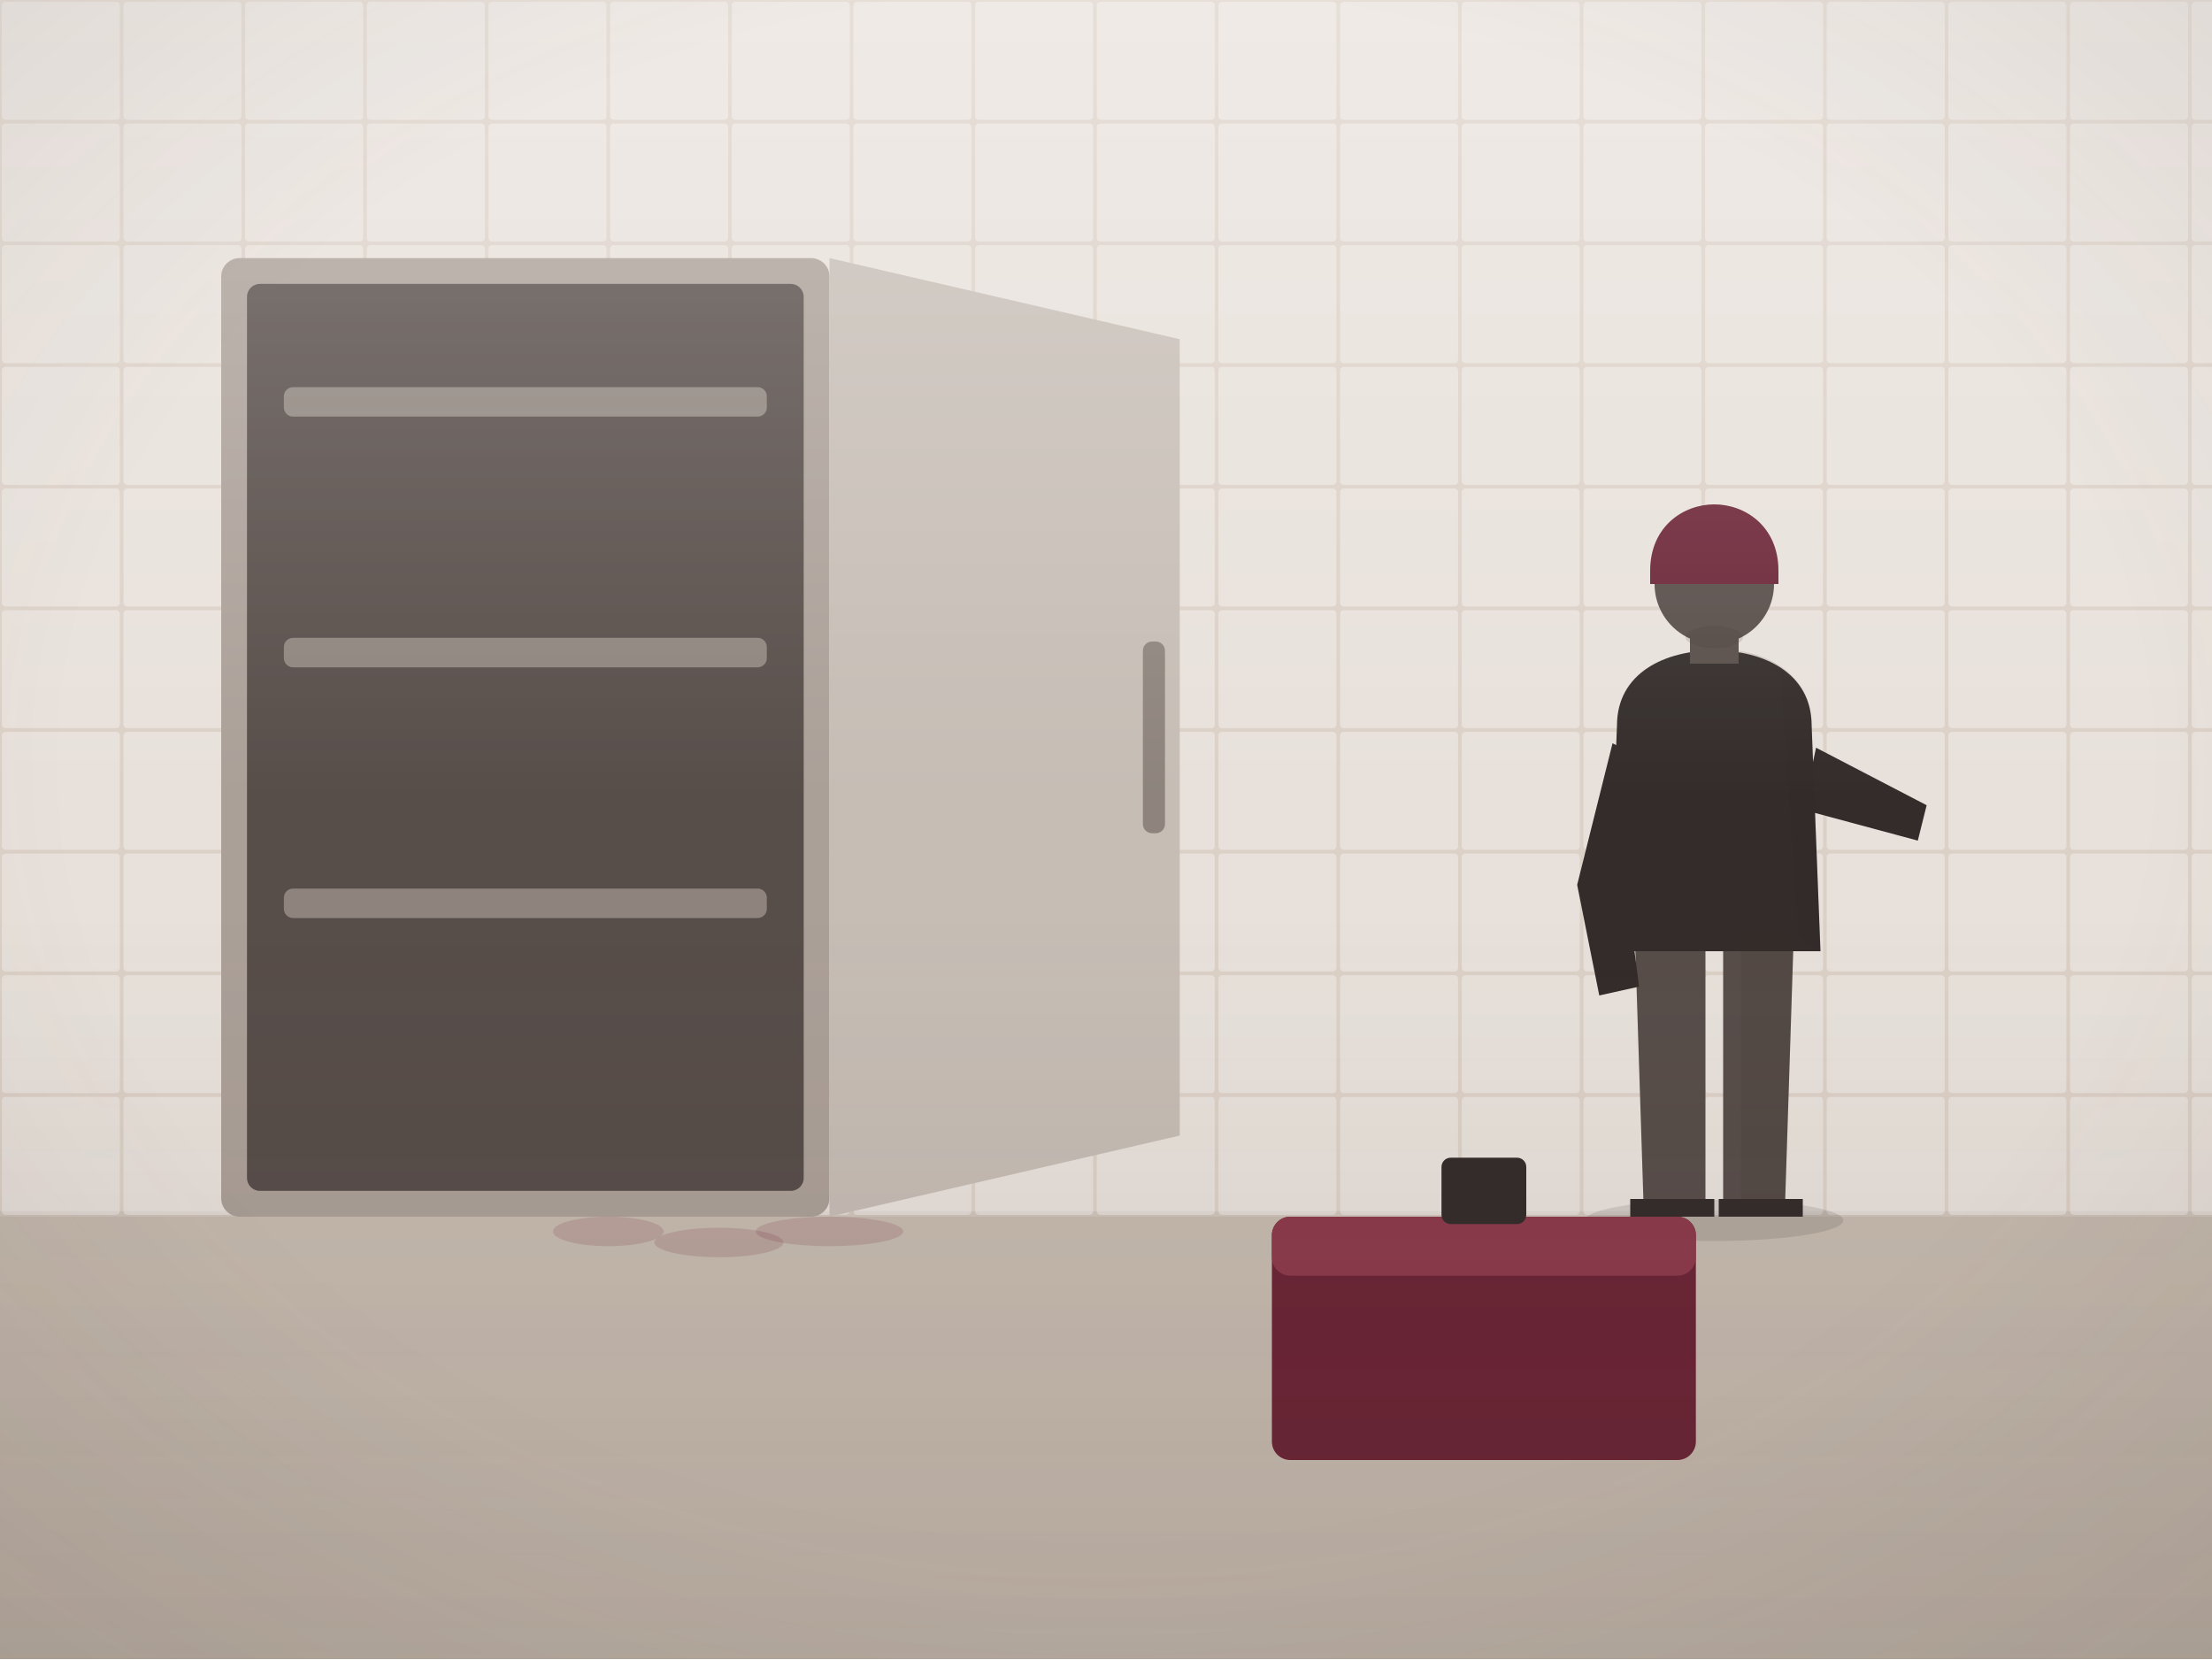
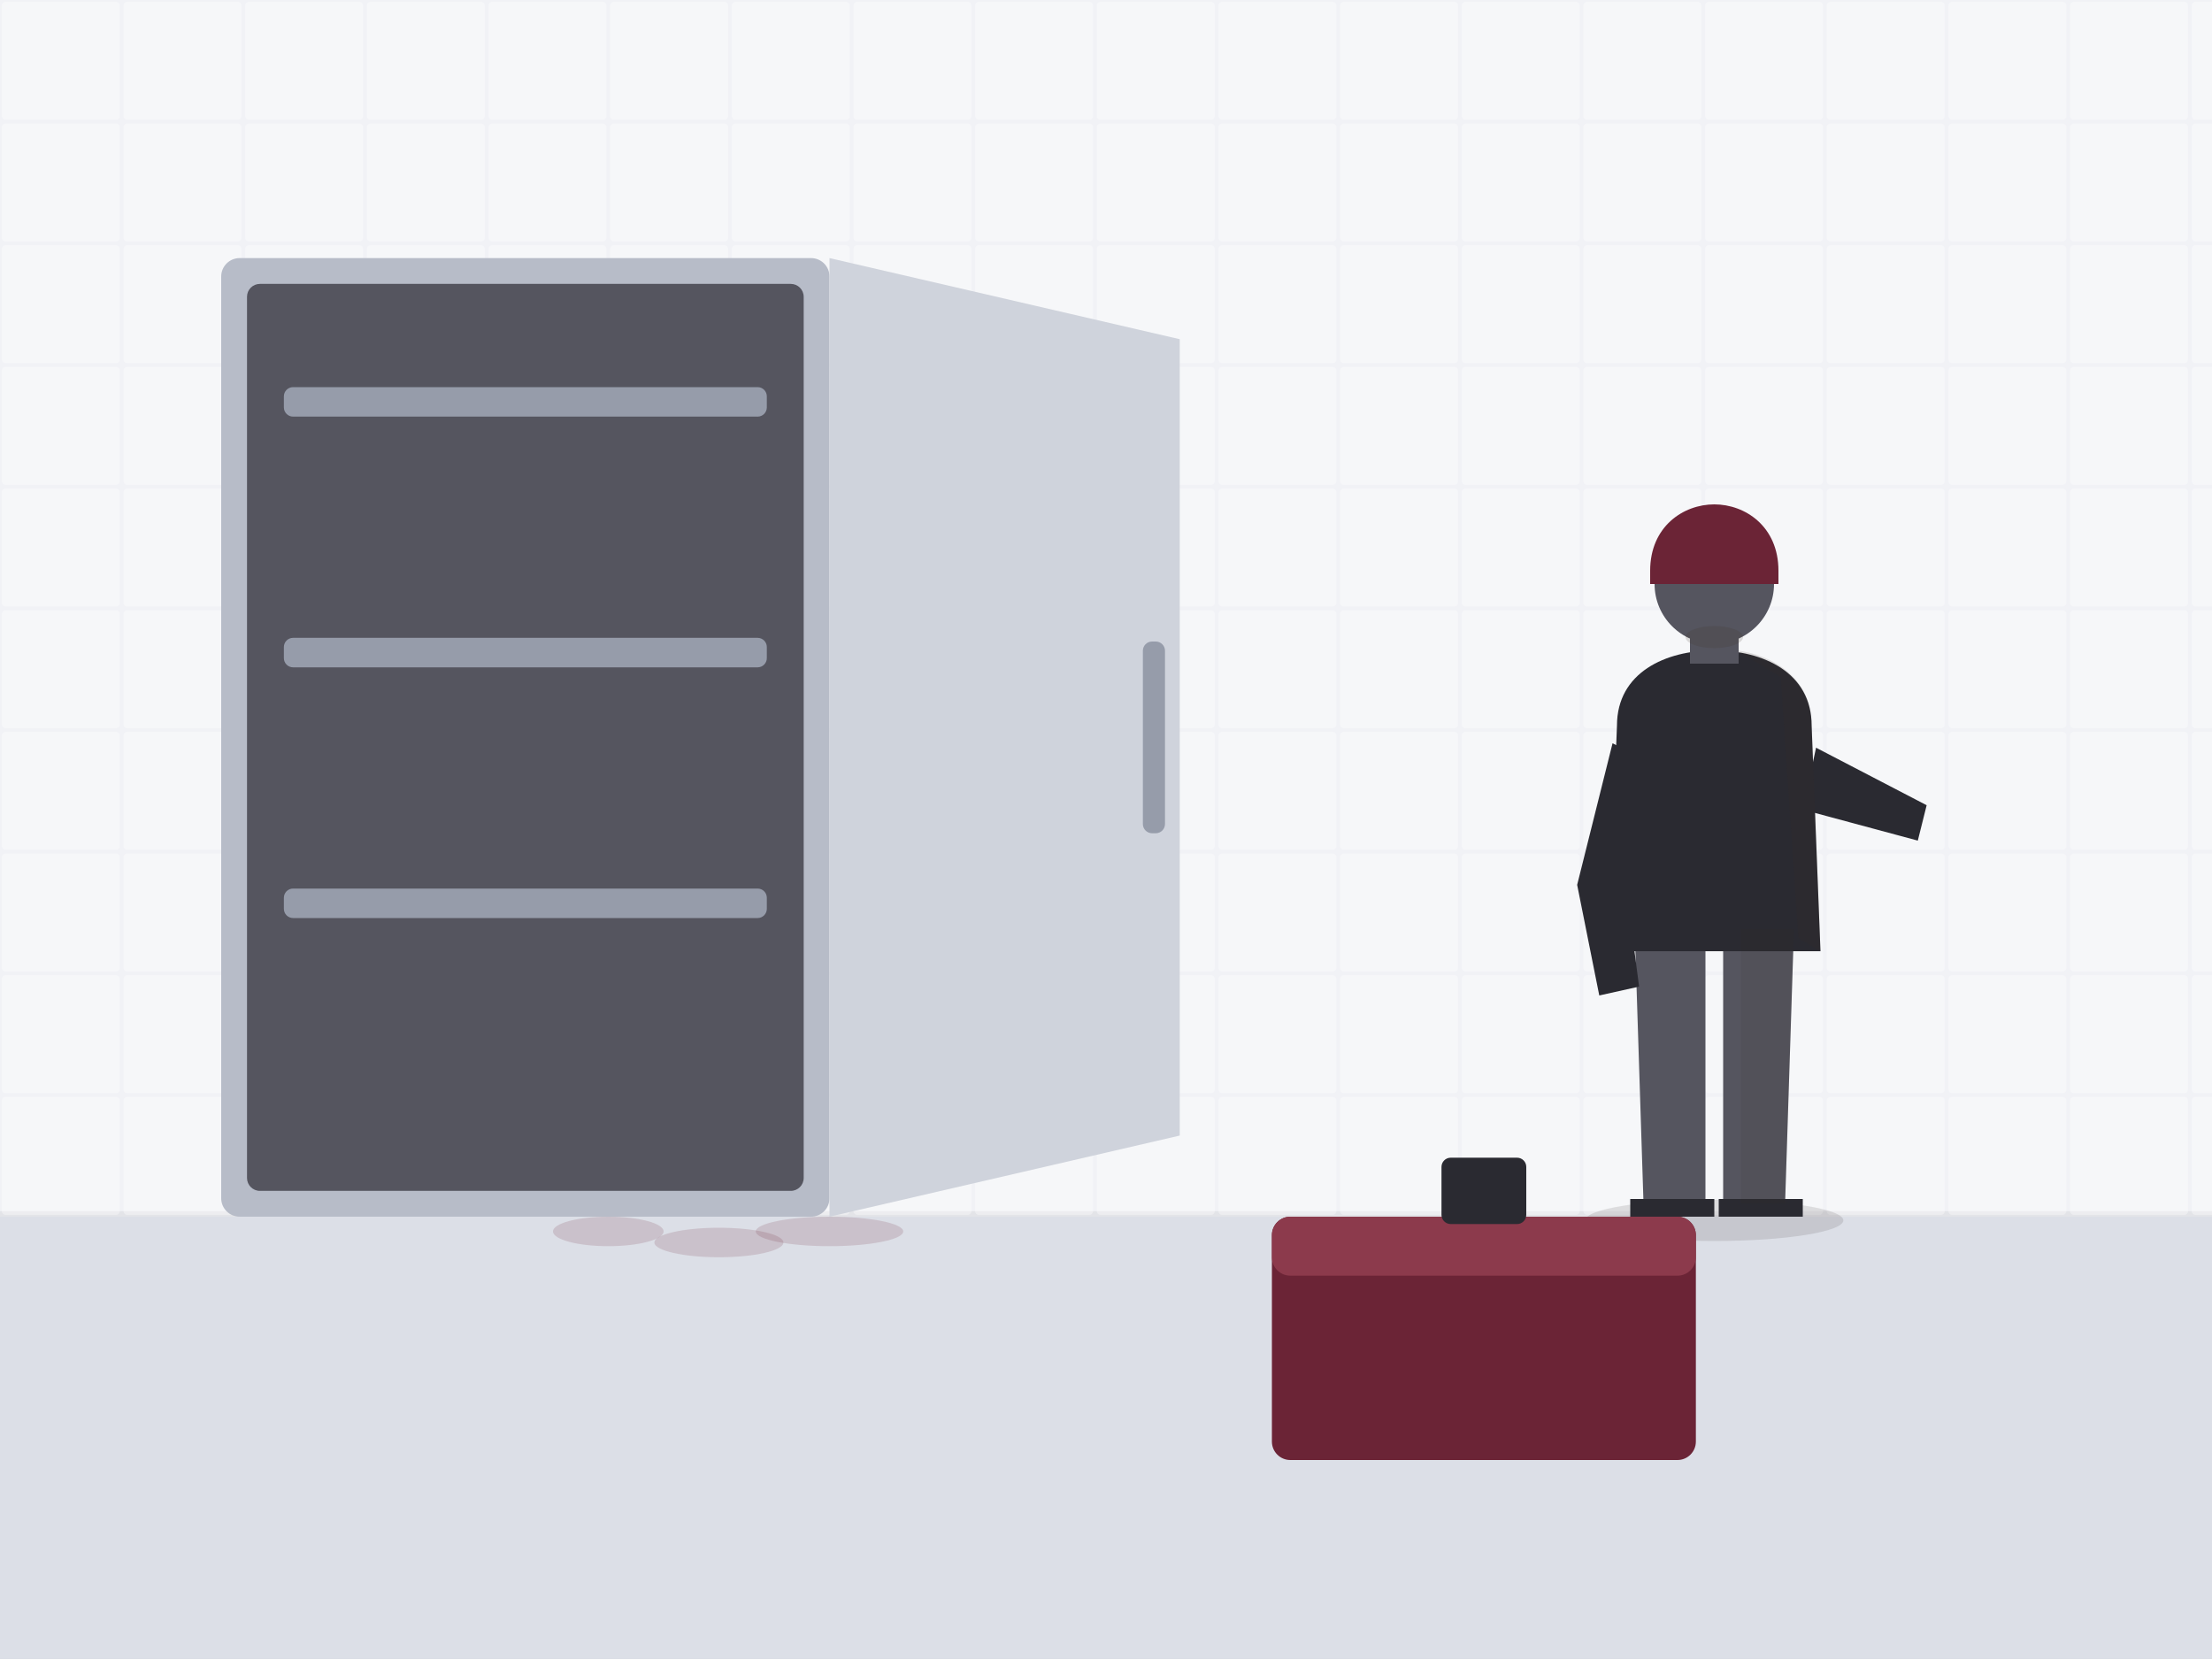
<svg xmlns="http://www.w3.org/2000/svg" viewBox="0 0 1200 900" width="1200" height="900" role="img">
-   <defs>
-     <linearGradient id="gTop" x1="0" y1="0" x2="0" y2="1">
-       <stop offset="0" stop-color="#FFFFFF" stop-opacity=".30" />
-       <stop offset=".48" stop-color="#FFFFFF" stop-opacity="0" />
-     </linearGradient>
-     <linearGradient id="gBot" x1="0" y1="0" x2="0" y2="1">
-       <stop offset=".55" stop-color="#3A2C24" stop-opacity="0" />
-       <stop offset="1" stop-color="#3A2C24" stop-opacity=".13" />
-     </linearGradient>
-     <radialGradient id="gVig" cx=".5" cy=".46" r=".75">
-       <stop offset=".62" stop-color="#3A2C24" stop-opacity="0" />
-       <stop offset="1" stop-color="#3A2C24" stop-opacity=".10" />
-     </radialGradient>
-   </defs>
-   <rect x="0" y="0" width="1200" height="900" fill="#EDE6DF" />
-   <rect x="0" y="0" width="1200" height="660" fill="#DCD1C7" />
-   <rect x="0" y="660" width="1200" height="240" fill="#C7BBB0" />
+   <rect x="0" y="0" width="1200" height="900" fill="#F7F8FA" />
+   <rect x="0" y="0" width="1200" height="660" fill="#F1F2F6" />
+   <rect x="0" y="660" width="1200" height="240" fill="#DCDFE7" />
  <rect x="0" y="657" width="1200" height="3" fill="rgba(0,0,0,.06)" />
  <rect x="1" y="1" width="64" height="64" fill="rgba(255,255,255,.35)" rx="2" />
  <rect x="67" y="1" width="64" height="64" fill="rgba(255,255,255,.35)" rx="2" />
  <rect x="133" y="1" width="64" height="64" fill="rgba(255,255,255,.35)" rx="2" />
  <rect x="199" y="1" width="64" height="64" fill="rgba(255,255,255,.35)" rx="2" />
  <rect x="265" y="1" width="64" height="64" fill="rgba(255,255,255,.35)" rx="2" />
  <rect x="331" y="1" width="64" height="64" fill="rgba(255,255,255,.35)" rx="2" />
  <rect x="397" y="1" width="64" height="64" fill="rgba(255,255,255,.35)" rx="2" />
  <rect x="463" y="1" width="64" height="64" fill="rgba(255,255,255,.35)" rx="2" />
  <rect x="529" y="1" width="64" height="64" fill="rgba(255,255,255,.35)" rx="2" />
  <rect x="595" y="1" width="64" height="64" fill="rgba(255,255,255,.35)" rx="2" />
  <rect x="661" y="1" width="64" height="64" fill="rgba(255,255,255,.35)" rx="2" />
  <rect x="727" y="1" width="64" height="64" fill="rgba(255,255,255,.35)" rx="2" />
  <rect x="793" y="1" width="64" height="64" fill="rgba(255,255,255,.35)" rx="2" />
  <rect x="859" y="1" width="64" height="64" fill="rgba(255,255,255,.35)" rx="2" />
  <rect x="925" y="1" width="64" height="64" fill="rgba(255,255,255,.35)" rx="2" />
  <rect x="991" y="1" width="64" height="64" fill="rgba(255,255,255,.35)" rx="2" />
  <rect x="1057" y="1" width="64" height="64" fill="rgba(255,255,255,.35)" rx="2" />
  <rect x="1123" y="1" width="64" height="64" fill="rgba(255,255,255,.35)" rx="2" />
  <rect x="1189" y="1" width="64" height="64" fill="rgba(255,255,255,.35)" rx="2" />
  <rect x="1" y="67" width="64" height="64" fill="rgba(255,255,255,.35)" rx="2" />
  <rect x="67" y="67" width="64" height="64" fill="rgba(255,255,255,.35)" rx="2" />
  <rect x="133" y="67" width="64" height="64" fill="rgba(255,255,255,.35)" rx="2" />
  <rect x="199" y="67" width="64" height="64" fill="rgba(255,255,255,.35)" rx="2" />
  <rect x="265" y="67" width="64" height="64" fill="rgba(255,255,255,.35)" rx="2" />
  <rect x="331" y="67" width="64" height="64" fill="rgba(255,255,255,.35)" rx="2" />
  <rect x="397" y="67" width="64" height="64" fill="rgba(255,255,255,.35)" rx="2" />
  <rect x="463" y="67" width="64" height="64" fill="rgba(255,255,255,.35)" rx="2" />
  <rect x="529" y="67" width="64" height="64" fill="rgba(255,255,255,.35)" rx="2" />
  <rect x="595" y="67" width="64" height="64" fill="rgba(255,255,255,.35)" rx="2" />
  <rect x="661" y="67" width="64" height="64" fill="rgba(255,255,255,.35)" rx="2" />
  <rect x="727" y="67" width="64" height="64" fill="rgba(255,255,255,.35)" rx="2" />
  <rect x="793" y="67" width="64" height="64" fill="rgba(255,255,255,.35)" rx="2" />
  <rect x="859" y="67" width="64" height="64" fill="rgba(255,255,255,.35)" rx="2" />
  <rect x="925" y="67" width="64" height="64" fill="rgba(255,255,255,.35)" rx="2" />
  <rect x="991" y="67" width="64" height="64" fill="rgba(255,255,255,.35)" rx="2" />
  <rect x="1057" y="67" width="64" height="64" fill="rgba(255,255,255,.35)" rx="2" />
  <rect x="1123" y="67" width="64" height="64" fill="rgba(255,255,255,.35)" rx="2" />
  <rect x="1189" y="67" width="64" height="64" fill="rgba(255,255,255,.35)" rx="2" />
  <rect x="1" y="133" width="64" height="64" fill="rgba(255,255,255,.35)" rx="2" />
  <rect x="67" y="133" width="64" height="64" fill="rgba(255,255,255,.35)" rx="2" />
  <rect x="133" y="133" width="64" height="64" fill="rgba(255,255,255,.35)" rx="2" />
  <rect x="199" y="133" width="64" height="64" fill="rgba(255,255,255,.35)" rx="2" />
  <rect x="265" y="133" width="64" height="64" fill="rgba(255,255,255,.35)" rx="2" />
  <rect x="331" y="133" width="64" height="64" fill="rgba(255,255,255,.35)" rx="2" />
  <rect x="397" y="133" width="64" height="64" fill="rgba(255,255,255,.35)" rx="2" />
  <rect x="463" y="133" width="64" height="64" fill="rgba(255,255,255,.35)" rx="2" />
  <rect x="529" y="133" width="64" height="64" fill="rgba(255,255,255,.35)" rx="2" />
  <rect x="595" y="133" width="64" height="64" fill="rgba(255,255,255,.35)" rx="2" />
  <rect x="661" y="133" width="64" height="64" fill="rgba(255,255,255,.35)" rx="2" />
  <rect x="727" y="133" width="64" height="64" fill="rgba(255,255,255,.35)" rx="2" />
  <rect x="793" y="133" width="64" height="64" fill="rgba(255,255,255,.35)" rx="2" />
  <rect x="859" y="133" width="64" height="64" fill="rgba(255,255,255,.35)" rx="2" />
  <rect x="925" y="133" width="64" height="64" fill="rgba(255,255,255,.35)" rx="2" />
  <rect x="991" y="133" width="64" height="64" fill="rgba(255,255,255,.35)" rx="2" />
  <rect x="1057" y="133" width="64" height="64" fill="rgba(255,255,255,.35)" rx="2" />
  <rect x="1123" y="133" width="64" height="64" fill="rgba(255,255,255,.35)" rx="2" />
  <rect x="1189" y="133" width="64" height="64" fill="rgba(255,255,255,.35)" rx="2" />
  <rect x="1" y="199" width="64" height="64" fill="rgba(255,255,255,.35)" rx="2" />
  <rect x="67" y="199" width="64" height="64" fill="rgba(255,255,255,.35)" rx="2" />
  <rect x="133" y="199" width="64" height="64" fill="rgba(255,255,255,.35)" rx="2" />
  <rect x="199" y="199" width="64" height="64" fill="rgba(255,255,255,.35)" rx="2" />
  <rect x="265" y="199" width="64" height="64" fill="rgba(255,255,255,.35)" rx="2" />
  <rect x="331" y="199" width="64" height="64" fill="rgba(255,255,255,.35)" rx="2" />
  <rect x="397" y="199" width="64" height="64" fill="rgba(255,255,255,.35)" rx="2" />
  <rect x="463" y="199" width="64" height="64" fill="rgba(255,255,255,.35)" rx="2" />
  <rect x="529" y="199" width="64" height="64" fill="rgba(255,255,255,.35)" rx="2" />
  <rect x="595" y="199" width="64" height="64" fill="rgba(255,255,255,.35)" rx="2" />
  <rect x="661" y="199" width="64" height="64" fill="rgba(255,255,255,.35)" rx="2" />
  <rect x="727" y="199" width="64" height="64" fill="rgba(255,255,255,.35)" rx="2" />
  <rect x="793" y="199" width="64" height="64" fill="rgba(255,255,255,.35)" rx="2" />
  <rect x="859" y="199" width="64" height="64" fill="rgba(255,255,255,.35)" rx="2" />
  <rect x="925" y="199" width="64" height="64" fill="rgba(255,255,255,.35)" rx="2" />
  <rect x="991" y="199" width="64" height="64" fill="rgba(255,255,255,.35)" rx="2" />
  <rect x="1057" y="199" width="64" height="64" fill="rgba(255,255,255,.35)" rx="2" />
  <rect x="1123" y="199" width="64" height="64" fill="rgba(255,255,255,.35)" rx="2" />
  <rect x="1189" y="199" width="64" height="64" fill="rgba(255,255,255,.35)" rx="2" />
  <rect x="1" y="265" width="64" height="64" fill="rgba(255,255,255,.35)" rx="2" />
  <rect x="67" y="265" width="64" height="64" fill="rgba(255,255,255,.35)" rx="2" />
  <rect x="133" y="265" width="64" height="64" fill="rgba(255,255,255,.35)" rx="2" />
  <rect x="199" y="265" width="64" height="64" fill="rgba(255,255,255,.35)" rx="2" />
  <rect x="265" y="265" width="64" height="64" fill="rgba(255,255,255,.35)" rx="2" />
  <rect x="331" y="265" width="64" height="64" fill="rgba(255,255,255,.35)" rx="2" />
  <rect x="397" y="265" width="64" height="64" fill="rgba(255,255,255,.35)" rx="2" />
  <rect x="463" y="265" width="64" height="64" fill="rgba(255,255,255,.35)" rx="2" />
  <rect x="529" y="265" width="64" height="64" fill="rgba(255,255,255,.35)" rx="2" />
  <rect x="595" y="265" width="64" height="64" fill="rgba(255,255,255,.35)" rx="2" />
  <rect x="661" y="265" width="64" height="64" fill="rgba(255,255,255,.35)" rx="2" />
  <rect x="727" y="265" width="64" height="64" fill="rgba(255,255,255,.35)" rx="2" />
  <rect x="793" y="265" width="64" height="64" fill="rgba(255,255,255,.35)" rx="2" />
  <rect x="859" y="265" width="64" height="64" fill="rgba(255,255,255,.35)" rx="2" />
  <rect x="925" y="265" width="64" height="64" fill="rgba(255,255,255,.35)" rx="2" />
  <rect x="991" y="265" width="64" height="64" fill="rgba(255,255,255,.35)" rx="2" />
  <rect x="1057" y="265" width="64" height="64" fill="rgba(255,255,255,.35)" rx="2" />
  <rect x="1123" y="265" width="64" height="64" fill="rgba(255,255,255,.35)" rx="2" />
  <rect x="1189" y="265" width="64" height="64" fill="rgba(255,255,255,.35)" rx="2" />
  <rect x="1" y="331" width="64" height="64" fill="rgba(255,255,255,.35)" rx="2" />
  <rect x="67" y="331" width="64" height="64" fill="rgba(255,255,255,.35)" rx="2" />
  <rect x="133" y="331" width="64" height="64" fill="rgba(255,255,255,.35)" rx="2" />
  <rect x="199" y="331" width="64" height="64" fill="rgba(255,255,255,.35)" rx="2" />
  <rect x="265" y="331" width="64" height="64" fill="rgba(255,255,255,.35)" rx="2" />
  <rect x="331" y="331" width="64" height="64" fill="rgba(255,255,255,.35)" rx="2" />
  <rect x="397" y="331" width="64" height="64" fill="rgba(255,255,255,.35)" rx="2" />
  <rect x="463" y="331" width="64" height="64" fill="rgba(255,255,255,.35)" rx="2" />
  <rect x="529" y="331" width="64" height="64" fill="rgba(255,255,255,.35)" rx="2" />
  <rect x="595" y="331" width="64" height="64" fill="rgba(255,255,255,.35)" rx="2" />
  <rect x="661" y="331" width="64" height="64" fill="rgba(255,255,255,.35)" rx="2" />
  <rect x="727" y="331" width="64" height="64" fill="rgba(255,255,255,.35)" rx="2" />
  <rect x="793" y="331" width="64" height="64" fill="rgba(255,255,255,.35)" rx="2" />
  <rect x="859" y="331" width="64" height="64" fill="rgba(255,255,255,.35)" rx="2" />
  <rect x="925" y="331" width="64" height="64" fill="rgba(255,255,255,.35)" rx="2" />
  <rect x="991" y="331" width="64" height="64" fill="rgba(255,255,255,.35)" rx="2" />
  <rect x="1057" y="331" width="64" height="64" fill="rgba(255,255,255,.35)" rx="2" />
  <rect x="1123" y="331" width="64" height="64" fill="rgba(255,255,255,.35)" rx="2" />
  <rect x="1189" y="331" width="64" height="64" fill="rgba(255,255,255,.35)" rx="2" />
  <rect x="1" y="397" width="64" height="64" fill="rgba(255,255,255,.35)" rx="2" />
  <rect x="67" y="397" width="64" height="64" fill="rgba(255,255,255,.35)" rx="2" />
  <rect x="133" y="397" width="64" height="64" fill="rgba(255,255,255,.35)" rx="2" />
  <rect x="199" y="397" width="64" height="64" fill="rgba(255,255,255,.35)" rx="2" />
  <rect x="265" y="397" width="64" height="64" fill="rgba(255,255,255,.35)" rx="2" />
  <rect x="331" y="397" width="64" height="64" fill="rgba(255,255,255,.35)" rx="2" />
  <rect x="397" y="397" width="64" height="64" fill="rgba(255,255,255,.35)" rx="2" />
  <rect x="463" y="397" width="64" height="64" fill="rgba(255,255,255,.35)" rx="2" />
  <rect x="529" y="397" width="64" height="64" fill="rgba(255,255,255,.35)" rx="2" />
  <rect x="595" y="397" width="64" height="64" fill="rgba(255,255,255,.35)" rx="2" />
  <rect x="661" y="397" width="64" height="64" fill="rgba(255,255,255,.35)" rx="2" />
  <rect x="727" y="397" width="64" height="64" fill="rgba(255,255,255,.35)" rx="2" />
  <rect x="793" y="397" width="64" height="64" fill="rgba(255,255,255,.35)" rx="2" />
  <rect x="859" y="397" width="64" height="64" fill="rgba(255,255,255,.35)" rx="2" />
  <rect x="925" y="397" width="64" height="64" fill="rgba(255,255,255,.35)" rx="2" />
  <rect x="991" y="397" width="64" height="64" fill="rgba(255,255,255,.35)" rx="2" />
  <rect x="1057" y="397" width="64" height="64" fill="rgba(255,255,255,.35)" rx="2" />
  <rect x="1123" y="397" width="64" height="64" fill="rgba(255,255,255,.35)" rx="2" />
  <rect x="1189" y="397" width="64" height="64" fill="rgba(255,255,255,.35)" rx="2" />
  <rect x="1" y="463" width="64" height="64" fill="rgba(255,255,255,.35)" rx="2" />
  <rect x="67" y="463" width="64" height="64" fill="rgba(255,255,255,.35)" rx="2" />
  <rect x="133" y="463" width="64" height="64" fill="rgba(255,255,255,.35)" rx="2" />
  <rect x="199" y="463" width="64" height="64" fill="rgba(255,255,255,.35)" rx="2" />
  <rect x="265" y="463" width="64" height="64" fill="rgba(255,255,255,.35)" rx="2" />
  <rect x="331" y="463" width="64" height="64" fill="rgba(255,255,255,.35)" rx="2" />
  <rect x="397" y="463" width="64" height="64" fill="rgba(255,255,255,.35)" rx="2" />
  <rect x="463" y="463" width="64" height="64" fill="rgba(255,255,255,.35)" rx="2" />
  <rect x="529" y="463" width="64" height="64" fill="rgba(255,255,255,.35)" rx="2" />
  <rect x="595" y="463" width="64" height="64" fill="rgba(255,255,255,.35)" rx="2" />
  <rect x="661" y="463" width="64" height="64" fill="rgba(255,255,255,.35)" rx="2" />
  <rect x="727" y="463" width="64" height="64" fill="rgba(255,255,255,.35)" rx="2" />
  <rect x="793" y="463" width="64" height="64" fill="rgba(255,255,255,.35)" rx="2" />
  <rect x="859" y="463" width="64" height="64" fill="rgba(255,255,255,.35)" rx="2" />
  <rect x="925" y="463" width="64" height="64" fill="rgba(255,255,255,.35)" rx="2" />
  <rect x="991" y="463" width="64" height="64" fill="rgba(255,255,255,.35)" rx="2" />
  <rect x="1057" y="463" width="64" height="64" fill="rgba(255,255,255,.35)" rx="2" />
  <rect x="1123" y="463" width="64" height="64" fill="rgba(255,255,255,.35)" rx="2" />
  <rect x="1189" y="463" width="64" height="64" fill="rgba(255,255,255,.35)" rx="2" />
  <rect x="1" y="529" width="64" height="64" fill="rgba(255,255,255,.35)" rx="2" />
  <rect x="67" y="529" width="64" height="64" fill="rgba(255,255,255,.35)" rx="2" />
  <rect x="133" y="529" width="64" height="64" fill="rgba(255,255,255,.35)" rx="2" />
  <rect x="199" y="529" width="64" height="64" fill="rgba(255,255,255,.35)" rx="2" />
  <rect x="265" y="529" width="64" height="64" fill="rgba(255,255,255,.35)" rx="2" />
  <rect x="331" y="529" width="64" height="64" fill="rgba(255,255,255,.35)" rx="2" />
  <rect x="397" y="529" width="64" height="64" fill="rgba(255,255,255,.35)" rx="2" />
  <rect x="463" y="529" width="64" height="64" fill="rgba(255,255,255,.35)" rx="2" />
  <rect x="529" y="529" width="64" height="64" fill="rgba(255,255,255,.35)" rx="2" />
  <rect x="595" y="529" width="64" height="64" fill="rgba(255,255,255,.35)" rx="2" />
  <rect x="661" y="529" width="64" height="64" fill="rgba(255,255,255,.35)" rx="2" />
  <rect x="727" y="529" width="64" height="64" fill="rgba(255,255,255,.35)" rx="2" />
  <rect x="793" y="529" width="64" height="64" fill="rgba(255,255,255,.35)" rx="2" />
  <rect x="859" y="529" width="64" height="64" fill="rgba(255,255,255,.35)" rx="2" />
  <rect x="925" y="529" width="64" height="64" fill="rgba(255,255,255,.35)" rx="2" />
  <rect x="991" y="529" width="64" height="64" fill="rgba(255,255,255,.35)" rx="2" />
  <rect x="1057" y="529" width="64" height="64" fill="rgba(255,255,255,.35)" rx="2" />
  <rect x="1123" y="529" width="64" height="64" fill="rgba(255,255,255,.35)" rx="2" />
  <rect x="1189" y="529" width="64" height="64" fill="rgba(255,255,255,.35)" rx="2" />
  <rect x="1" y="595" width="64" height="64" fill="rgba(255,255,255,.35)" rx="2" />
  <rect x="67" y="595" width="64" height="64" fill="rgba(255,255,255,.35)" rx="2" />
  <rect x="133" y="595" width="64" height="64" fill="rgba(255,255,255,.35)" rx="2" />
  <rect x="199" y="595" width="64" height="64" fill="rgba(255,255,255,.35)" rx="2" />
  <rect x="265" y="595" width="64" height="64" fill="rgba(255,255,255,.35)" rx="2" />
  <rect x="331" y="595" width="64" height="64" fill="rgba(255,255,255,.35)" rx="2" />
  <rect x="397" y="595" width="64" height="64" fill="rgba(255,255,255,.35)" rx="2" />
  <rect x="463" y="595" width="64" height="64" fill="rgba(255,255,255,.35)" rx="2" />
  <rect x="529" y="595" width="64" height="64" fill="rgba(255,255,255,.35)" rx="2" />
  <rect x="595" y="595" width="64" height="64" fill="rgba(255,255,255,.35)" rx="2" />
  <rect x="661" y="595" width="64" height="64" fill="rgba(255,255,255,.35)" rx="2" />
  <rect x="727" y="595" width="64" height="64" fill="rgba(255,255,255,.35)" rx="2" />
  <rect x="793" y="595" width="64" height="64" fill="rgba(255,255,255,.35)" rx="2" />
  <rect x="859" y="595" width="64" height="64" fill="rgba(255,255,255,.35)" rx="2" />
  <rect x="925" y="595" width="64" height="64" fill="rgba(255,255,255,.35)" rx="2" />
  <rect x="991" y="595" width="64" height="64" fill="rgba(255,255,255,.35)" rx="2" />
  <rect x="1057" y="595" width="64" height="64" fill="rgba(255,255,255,.35)" rx="2" />
  <rect x="1123" y="595" width="64" height="64" fill="rgba(255,255,255,.35)" rx="2" />
  <rect x="1189" y="595" width="64" height="64" fill="rgba(255,255,255,.35)" rx="2" />
  <g transform="translate(120,140)">
-     <rect x="0" y="0" width="330" height="520" fill="#ABA098" rx="10" />
-     <rect x="14" y="14" width="302" height="492" fill="#574D49" rx="7" />
-     <rect x="34" y="70" width="262" height="16" fill="#8E847D" rx="5" />
-     <rect x="34" y="206" width="262" height="16" fill="#8E847D" rx="5" />
-     <rect x="34" y="342" width="262" height="16" fill="#8E847D" rx="5" />
-     <path d="M330,0 L520,44 L520,476 L330,520 Z" fill="#C6BDB5" />
-     <rect x="500" y="208" width="12" height="104" fill="#8E847D" rx="5" />
+     <rect x="0" y="0" width="330" height="520" fill="#B7BCC8" rx="10" />
+     <rect x="14" y="14" width="302" height="492" fill="#55555F" rx="7" />
+     <rect x="34" y="70" width="262" height="16" fill="#969CAA" rx="5" />
+     <rect x="34" y="206" width="262" height="16" fill="#969CAA" rx="5" />
+     <rect x="34" y="342" width="262" height="16" fill="#969CAA" rx="5" />
+     <path d="M330,0 L520,44 L520,476 L330,520 Z" fill="#CFD3DC" />
+     <rect x="500" y="208" width="12" height="104" fill="#969CAA" rx="5" />
  </g>
  <ellipse cx="330" cy="668" rx="30" ry="8" fill="rgba(107,36,54,.16)" />
  <ellipse cx="390" cy="674" rx="35" ry="8" fill="rgba(107,36,54,.16)" />
  <ellipse cx="450" cy="668" rx="40" ry="8" fill="rgba(107,36,54,.16)" />
  <ellipse cx="930" cy="662" rx="70" ry="11.2" fill="rgba(51,44,42,.13)" />
  <g transform="translate(930,660) scale(1.2)">
-     <path d="M-36,-130 L-32,-6 L-4,-6 L-4,-130 Z" fill="#574D49" />
-     <path d="M4,-130 L4,-6 L32,-6 L36,-130 Z" fill="#574D49" />
-     <rect x="-38" y="-8" width="38" height="8" fill="#332C2A" />
-     <rect x="2" y="-8" width="38" height="8" fill="#332C2A" />
-     <path d="M-44,-222 C-44,-246 -22,-256 0,-256 C22,-256 44,-246 44,-222 L48,-120 L-48,-120 Z" fill="#332C2A" />
-     <path d="M-46,-214 L-62,-150 L-52,-100 L-34,-104 L-40,-150 L-30,-206 Z" fill="#332C2A" />
-     <path d="M46,-212 L96,-186 L92,-170 L40,-184 Z" fill="#332C2A" />
-     <rect x="-11" y="-272" width="22" height="22" fill="#574D49" />
-     <circle cx="0" cy="-286" r="27" fill="#574D49" />
+     <path d="M-36,-130 L-32,-6 L-4,-6 L-4,-130 Z" fill="#55555F" />
+     <path d="M4,-130 L4,-6 L32,-6 L36,-130 Z" fill="#55555F" />
+     <rect x="-38" y="-8" width="38" height="8" fill="#2A2A31" />
+     <rect x="2" y="-8" width="38" height="8" fill="#2A2A31" />
+     <path d="M-44,-222 C-44,-246 -22,-256 0,-256 C22,-256 44,-246 44,-222 L48,-120 L-48,-120 Z" fill="#2A2A31" />
+     <path d="M-46,-214 L-62,-150 L-52,-100 L-34,-104 L-40,-150 L-30,-206 Z" fill="#2A2A31" />
+     <path d="M46,-212 L96,-186 L92,-170 L40,-184 Z" fill="#2A2A31" />
+     <rect x="-11" y="-272" width="22" height="22" fill="#55555F" />
+     <circle cx="0" cy="-286" r="27" fill="#55555F" />
    <path d="M-29,-292 C-29,-312 -14,-322 0,-322 C14,-322 29,-312 29,-292 L29,-286 L-29,-286 Z" fill="#6B2436" />
    <path d="M10,-256 C26,-254 44,-244 44,-222 L48,-120 L38,-126 L30,-244 Z" fill="rgba(58,44,36,.13)" />
    <path d="M12,-130 L12,-6 L32,-6 L36,-130 Z" fill="rgba(58,44,36,.10)" />
    <ellipse cx="0" cy="-262" rx="13" ry="5" fill="rgba(58,44,36,.16)" />
  </g>
  <g transform="translate(690,660)">
    <rect x="0" y="0" width="230" height="132" fill="#6B2436" rx="10" />
    <rect x="0" y="0" width="230" height="32" fill="#8C3A4C" rx="10" />
-     <rect x="92" y="-32" width="46" height="36" fill="#332C2A" rx="5" />
+     <rect x="92" y="-32" width="46" height="36" fill="#2A2A31" rx="5" />
  </g>
-   <rect x="0" y="0" width="1200" height="900" fill="url(#gTop)" />
-   <rect x="0" y="0" width="1200" height="900" fill="url(#gBot)" />
-   <rect x="0" y="0" width="1200" height="900" fill="url(#gVig)" />
</svg>
